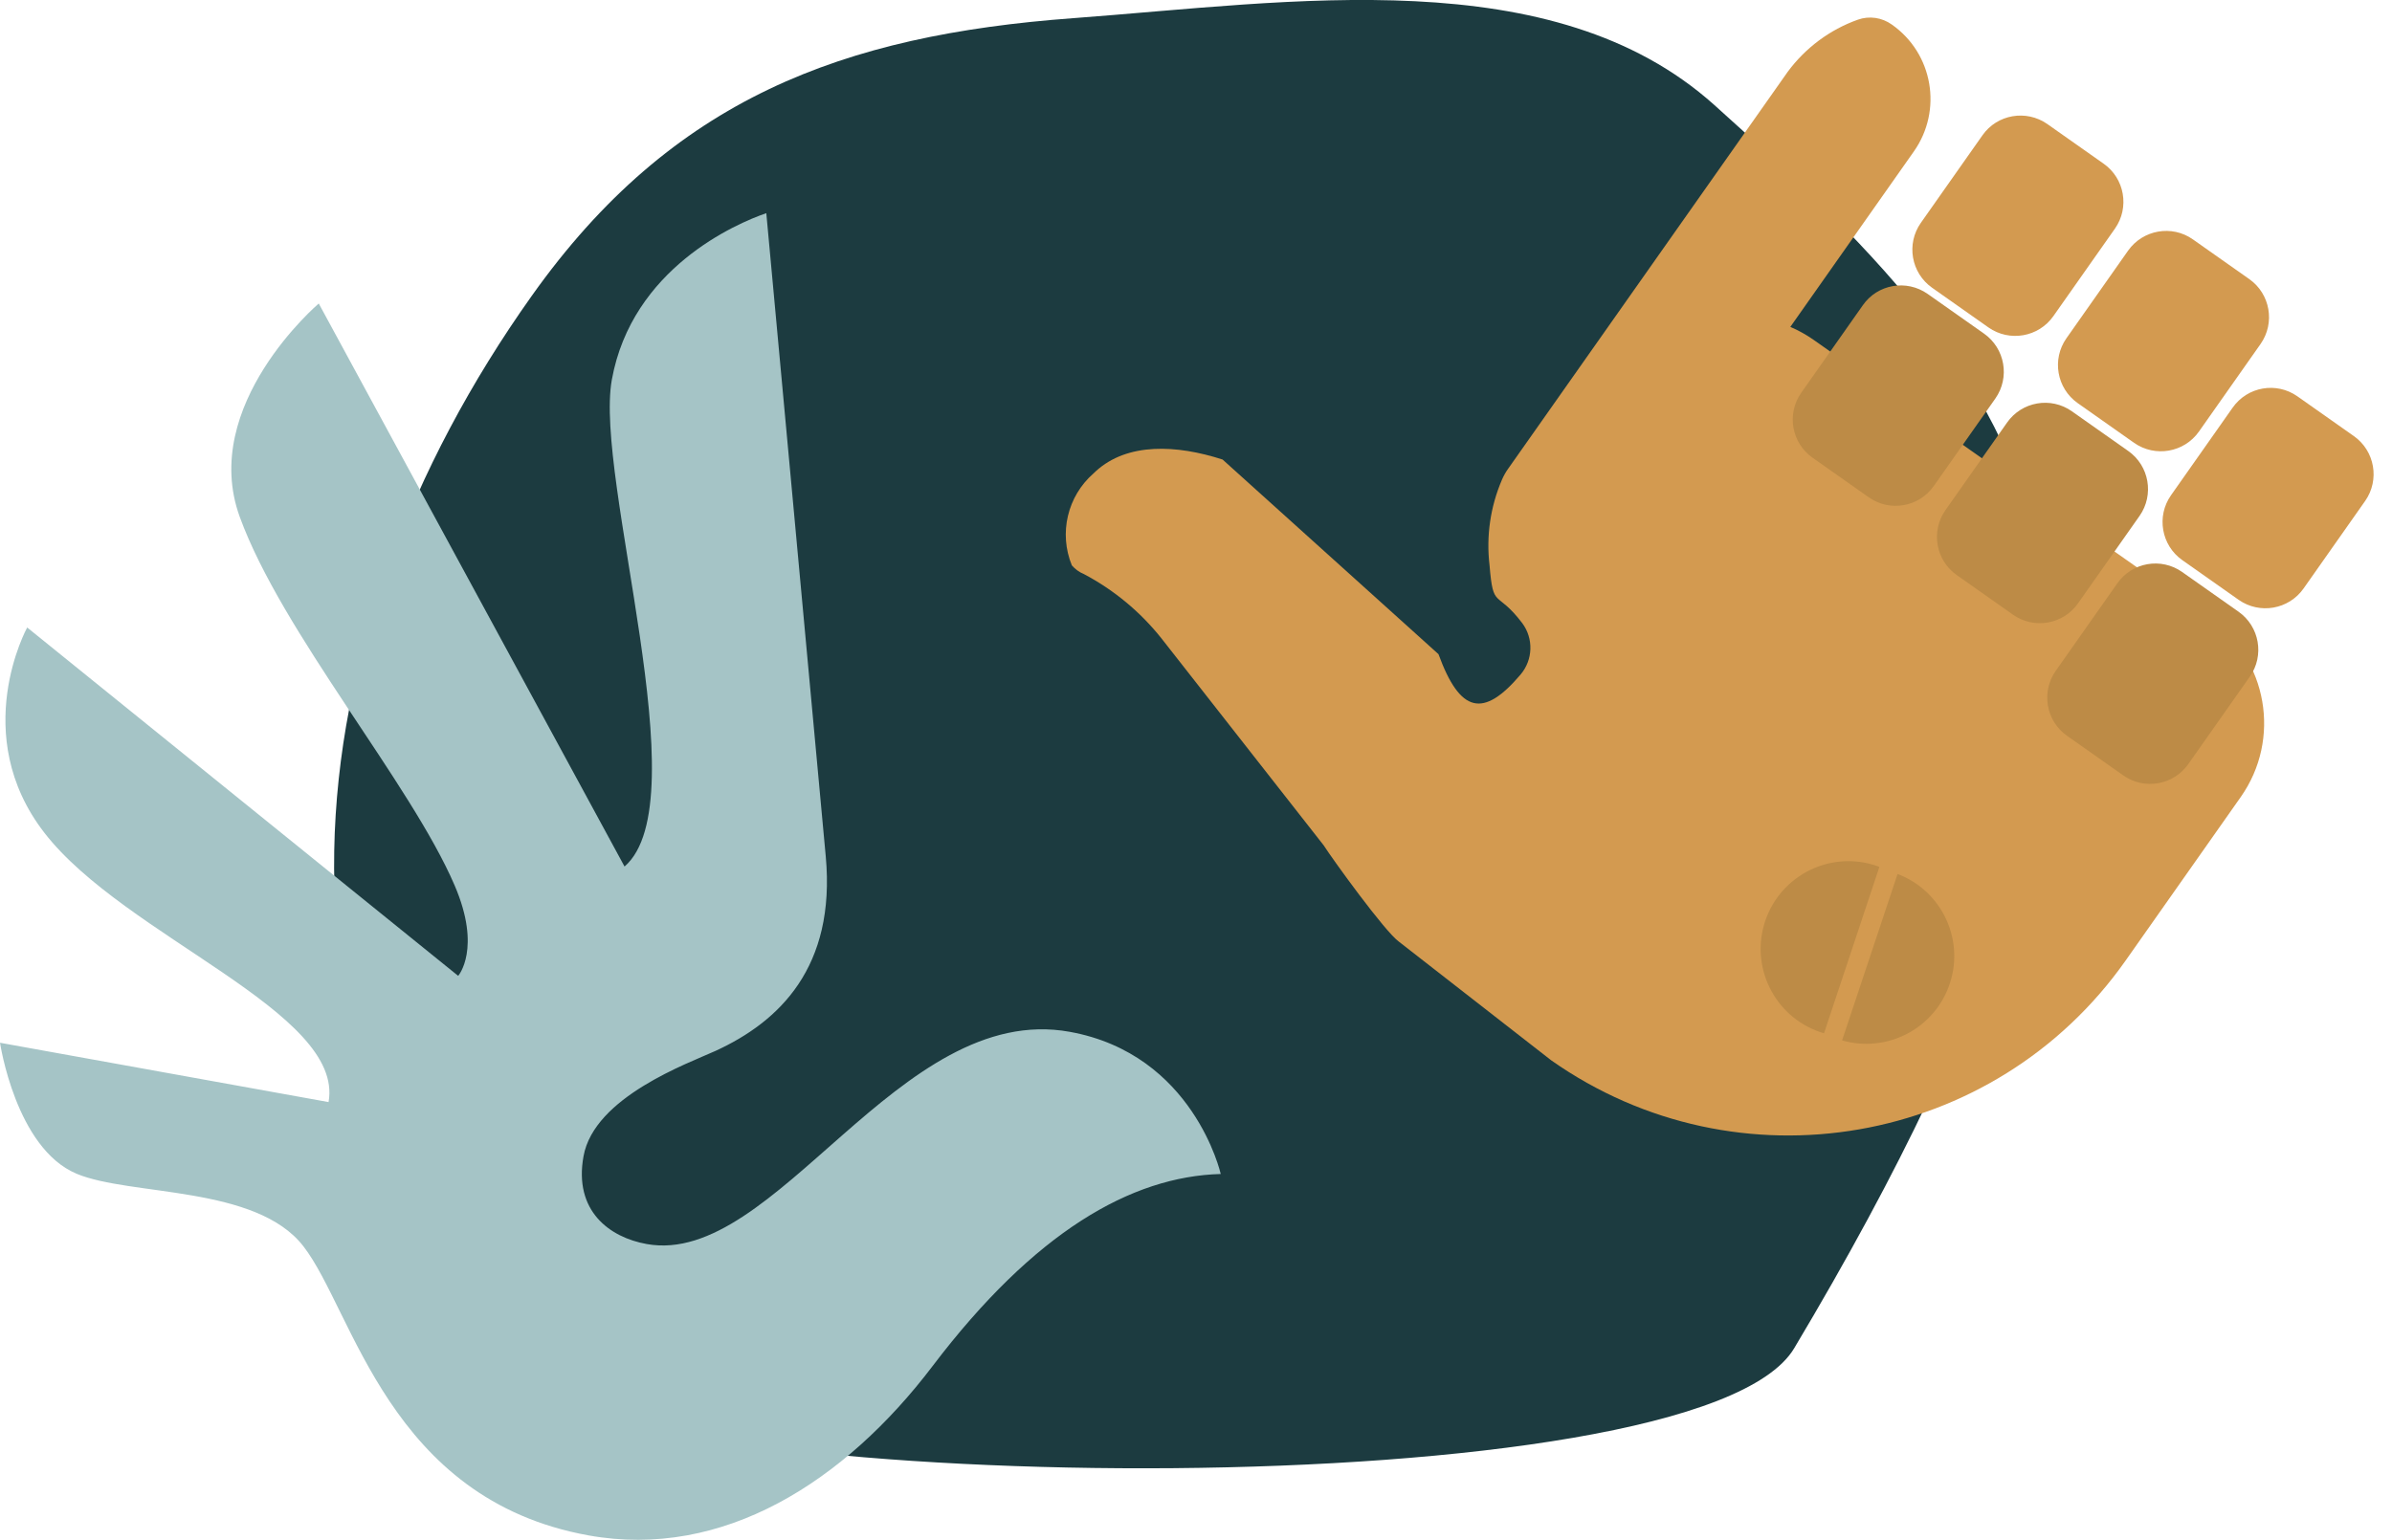
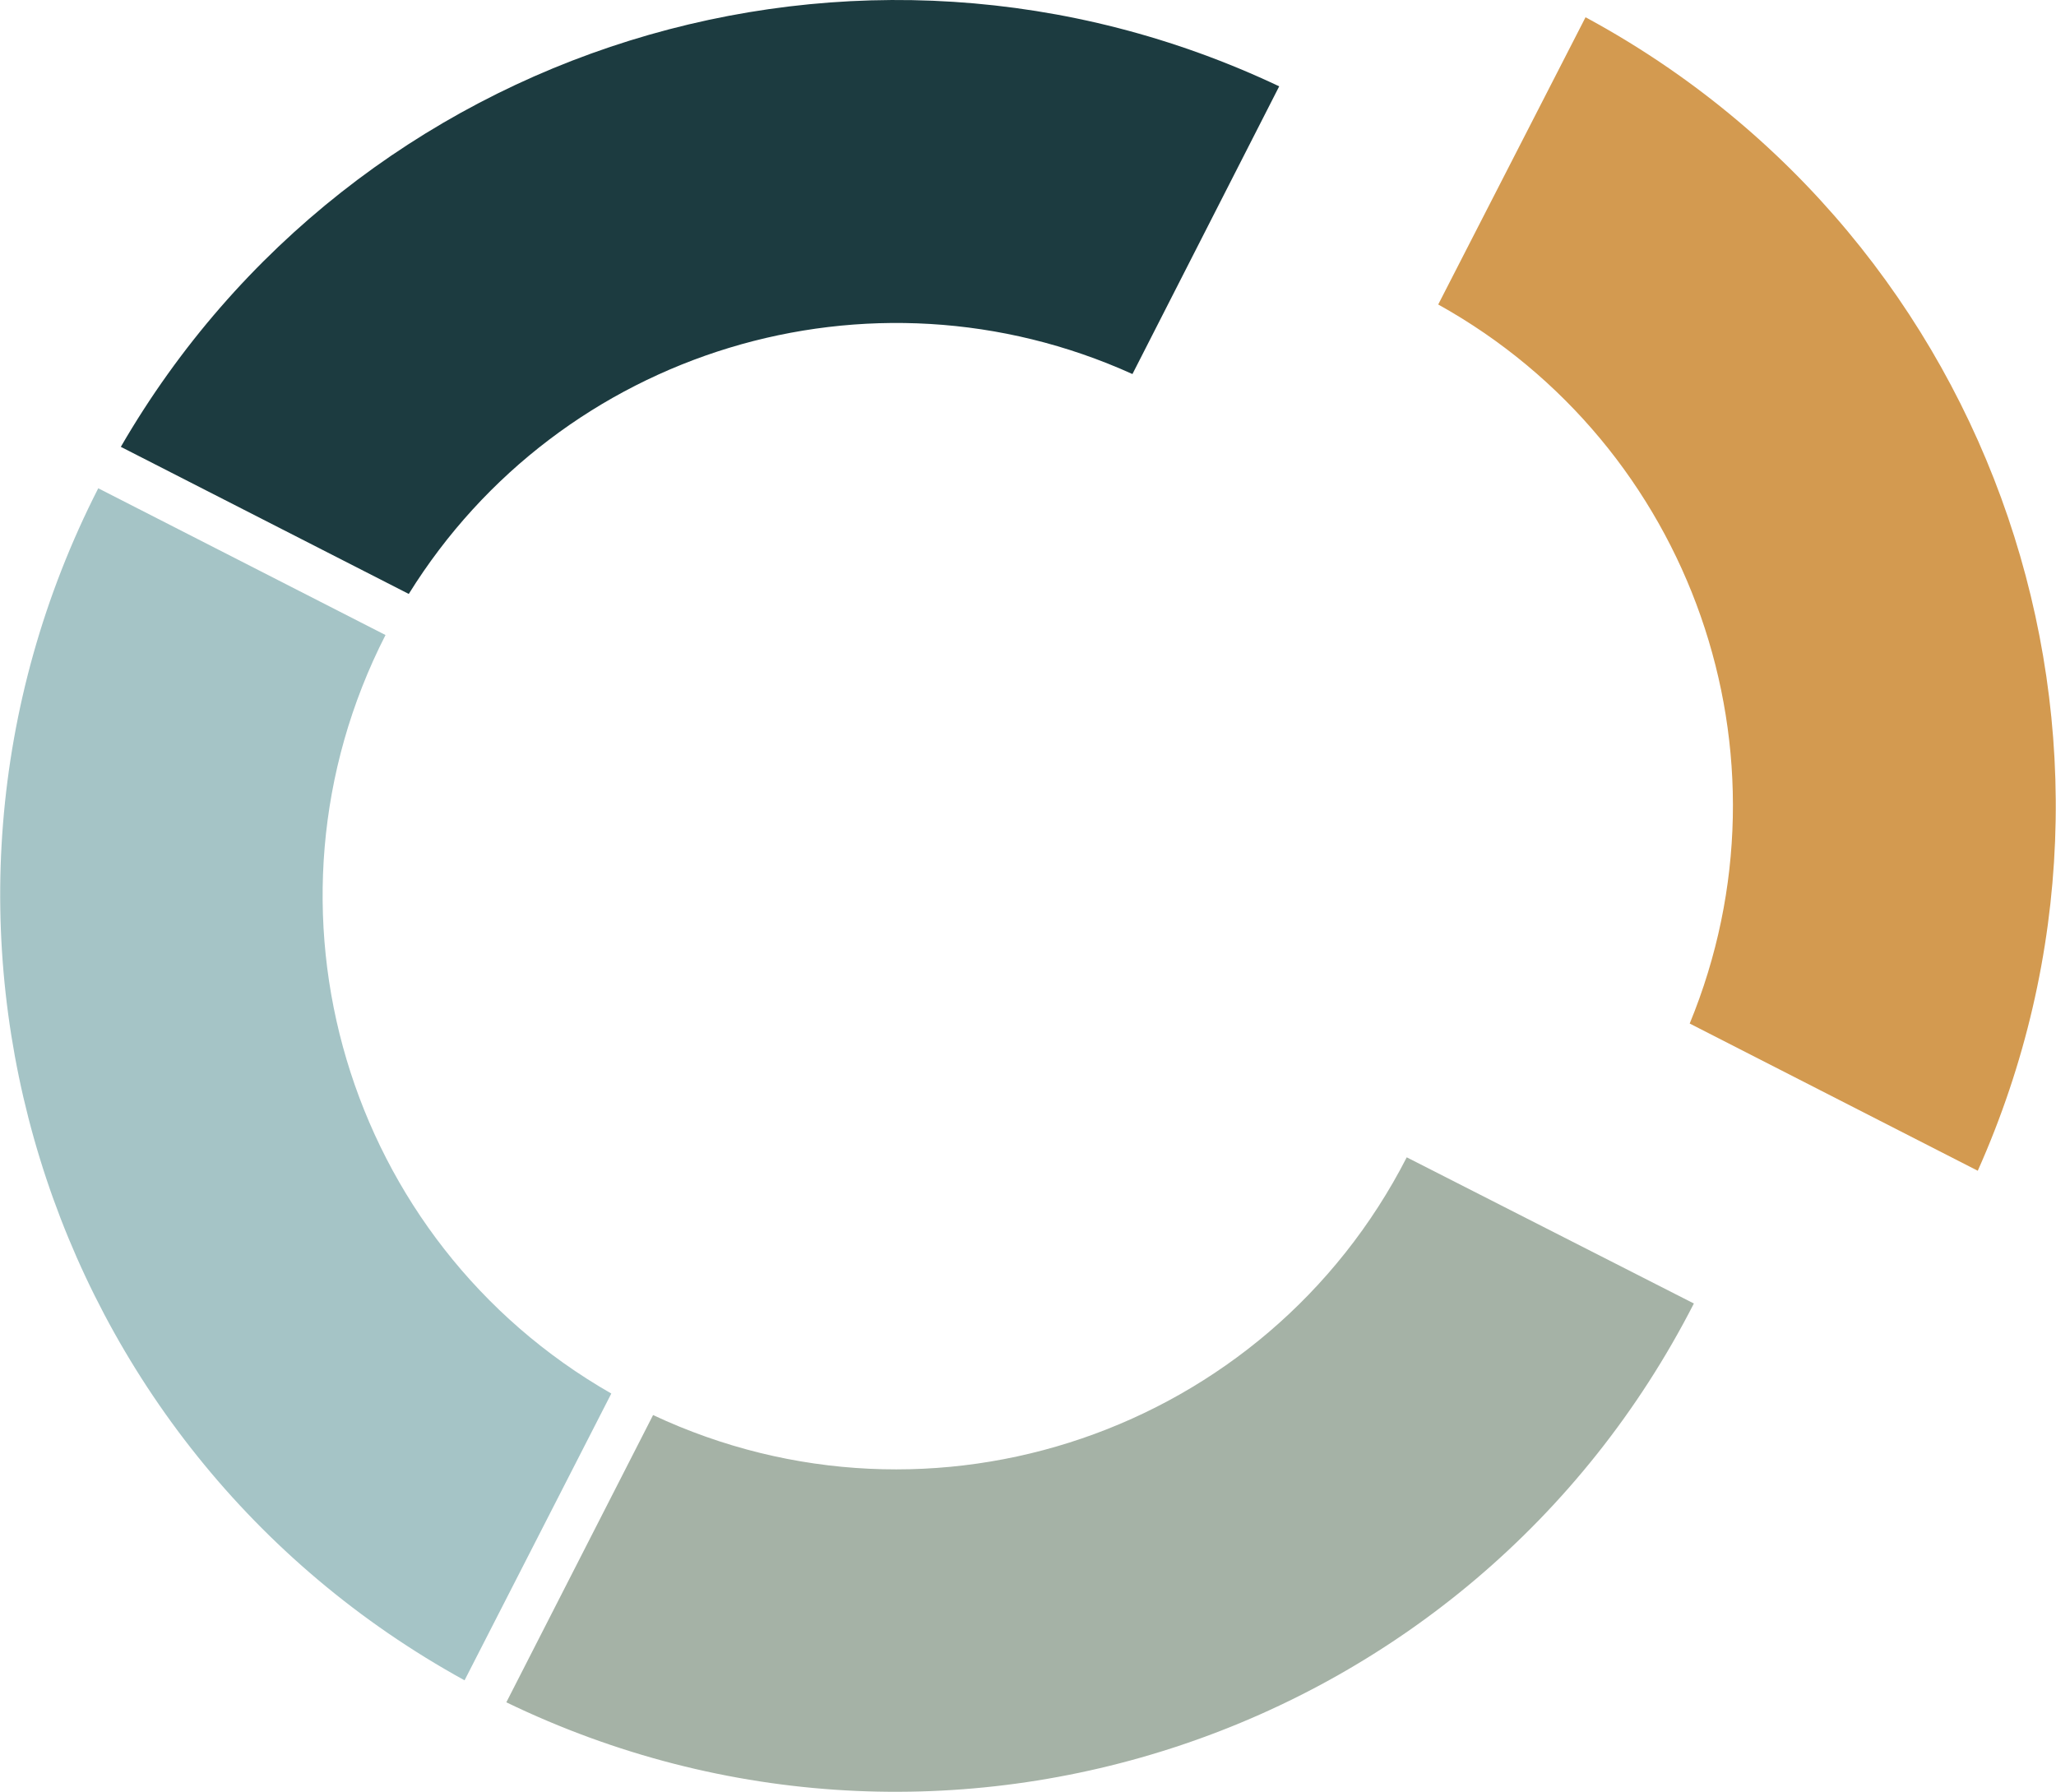
- <svg xmlns="http://www.w3.org/2000/svg" version="1.1" id="Layer_1" x="0px" y="0px" viewBox="0 0 205.18 132.12" style="enable-background:new 0 0 205.18 132.12;" xml:space="preserve">
-   <g id="Group_1373" transform="translate(-740.978 -1359.559)">
-     <path id="Path_6739" style="fill:#1C3B40;" d="M786.6,1384.93c12.03-16.94,26.7-22.35,46.41-23.81   c18.78-1.39,41.17-4.97,55.01,7.44c28.99,26,43.75,44.87,6.86,106.68c-8.33,13.96-97.97,12.41-106.83,3.22   C761.85,1451.27,765.66,1414.39,786.6,1384.93z" />
-     <path id="Path_6740" style="fill:#A5C4C6;" d="M806.71,1377.85l5.1,55.2c0.87,9.49-3.98,14.17-9.46,16.68   c-2.3,1.05-10.4,3.94-11.32,9.04c-0.85,4.69,2.23,6.96,5.42,7.53c11.05,2,21.64-20.86,36.28-18.21   c10.65,1.92,12.96,12.2,12.96,12.2c-7.7,0.21-15.99,4.99-24.7,16.46c-7.53,9.93-17.98,16.63-29.53,14.55   c-17.16-3.1-20.17-19.29-24.46-24.81c-4.05-5.24-14.84-4.29-19.45-6.22c-5.23-2.19-6.57-11.24-6.57-11.24l28.18,5.09   c1.4-7.73-17.47-14.19-24.37-23.1c-6.54-8.44-1.48-17.62-1.48-17.62l36.97,29.89c0,0,2.03-2.32-0.3-7.75   c-3.77-8.79-14.82-21.69-18.44-31.64c-3.48-9.57,6.78-18.3,6.78-18.3l26.23,48.31c6.46-5.6-2.62-33.31-1.09-41.77   c1.73-9.56,10.67-13.41,13.25-14.29" />
-     <g id="Group_1372" transform="translate(832.368 1361.068)">
-       <path id="Path_6741" style="fill:#D39A50;" d="M22.15,71.02c0.74,1.16,5.27,7.44,6.47,8.28l13.05,10.17    c15.97,11.24,38.03,7.41,49.27-8.56c0,0,0,0,0,0l9.88-14.04c3.49-4.96,2.3-11.81-2.65-15.3c0,0,0,0,0,0L64.19,27.66    c-0.63-0.44-1.3-0.82-2.01-1.12l10.6-15.06c2.48-3.53,1.64-8.4-1.89-10.88c0,0,0,0,0,0l0,0c-0.85-0.61-1.94-0.77-2.92-0.42    c-2.41,0.86-4.5,2.42-6.02,4.48L37.96,38.73c-0.2,0.28-0.37,0.59-0.51,0.91c-1,2.32-1.37,4.86-1.07,7.36l0,0    c0.32,3.85,0.57,2.02,2.8,4.95c0.99,1.33,0.93,3.16-0.14,4.42l0,0c-3.19,3.76-5.19,3.32-7.04-1.75l-18.52-16.7    c-3.96-1.28-8.16-1.47-10.87,1l-0.2,0.19C0.17,41.07-0.58,44.24,0.55,47c0.28,0.32,0.62,0.58,1.02,0.74    c2.58,1.36,4.85,3.24,6.67,5.53L22.15,71.02" />
-       <path id="Rectangle_468" style="fill:#BD8B46;" d="M95.79,47.57l4.84,3.41c1.8,1.27,2.23,3.76,0.97,5.56l-5.29,7.52    c-1.27,1.8-3.76,2.23-5.56,0.97l-4.84-3.41c-1.8-1.27-2.23-3.76-0.97-5.56l5.29-7.52C91.5,46.73,93.99,46.3,95.79,47.57z" />
-       <path id="Rectangle_469" style="fill:#D39A50;" d="M105.68,32.5l4.84,3.41c1.8,1.27,2.23,3.76,0.97,5.56l-5.29,7.52    c-1.27,1.8-3.76,2.23-5.56,0.97l-4.84-3.41c-1.8-1.27-2.23-3.76-0.97-5.56l5.29-7.52C101.39,31.66,103.88,31.23,105.68,32.5z" />
-       <path id="Rectangle_470" style="fill:#BD8B46;" d="M86.33,33.78l4.84,3.41c1.8,1.27,2.23,3.76,0.97,5.56l-5.29,7.52    c-1.27,1.8-3.76,2.23-5.56,0.97l-4.84-3.41c-1.8-1.27-2.23-3.76-0.97-5.56l5.29-7.52C82.04,32.94,84.53,32.51,86.33,33.78z" />
-       <path id="Rectangle_471" style="fill:#D39A50;" d="M96.71,19.03l4.84,3.41c1.8,1.27,2.23,3.76,0.97,5.56l-5.29,7.52    c-1.27,1.8-3.76,2.23-5.56,0.97l-4.84-3.41c-1.8-1.27-2.23-3.76-0.97-5.56L91.15,20C92.42,18.2,94.91,17.76,96.71,19.03z" />
-       <path id="Rectangle_472" style="fill:#BD8B46;" d="M73.96,23.71l4.84,3.41c1.8,1.27,2.23,3.76,0.97,5.56l-5.29,7.52    c-1.27,1.8-3.76,2.23-5.56,0.97l-4.84-3.41c-1.8-1.27-2.23-3.76-0.97-5.56l5.29-7.52C69.66,22.87,72.15,22.44,73.96,23.71z" />
-       <path id="Rectangle_473" style="fill:#D39A50;" d="M84.22,9.13l4.84,3.41c1.8,1.27,2.23,3.76,0.97,5.56l-5.29,7.52    c-1.27,1.8-3.76,2.23-5.56,0.97l-4.84-3.41c-1.8-1.27-2.23-3.76-0.97-5.56l5.29-7.52C79.92,8.3,82.41,7.87,84.22,9.13z" />
-       <path id="Path_6742" style="fill:#BD8B46;" d="M71.38,73.48c3.89,1.48,5.85,5.83,4.37,9.71c-1.39,3.66-5.36,5.65-9.13,4.57    L71.38,73.48z" />
-       <path id="Path_6743" style="fill:#BD8B46;" d="M65.07,87.15c-3.99-1.16-6.29-5.33-5.14-9.33c1.16-3.99,5.33-6.3,9.33-5.14    c0.19,0.06,0.38,0.12,0.56,0.19L65.07,87.15z" />
-     </g>
-   </g>
+ <svg xmlns="http://www.w3.org/2000/svg" viewBox="0 0 177.65 154.82">
+   <path d="M124.27,26.31A49.52,49.52,0,0,1,146,88.44l24.89,12.72A77.41,77.41,0,0,0,137,1.49Z" style="fill:#d39a50" />
+   <path d="M35.32,51.32a49.56,49.56,0,0,1,62.53-19L110.53,7.46A77.39,77.39,0,0,0,10.44,38.61Z" style="fill:#1c3b40" />
+   <path d="M56.43,122.27,43.75,147.09a77.4,77.4,0,0,0,102.61-34.46L121.55,100A49.54,49.54,0,0,1,56.43,122.27Z" style="fill:#a5b2a6" />
+   <path d="M52.82,120.41A49.54,49.54,0,0,1,33.31,54.87L8.49,42.19a77.39,77.39,0,0,0,31.65,103Z" style="fill:#a5c4c6" />
</svg>
